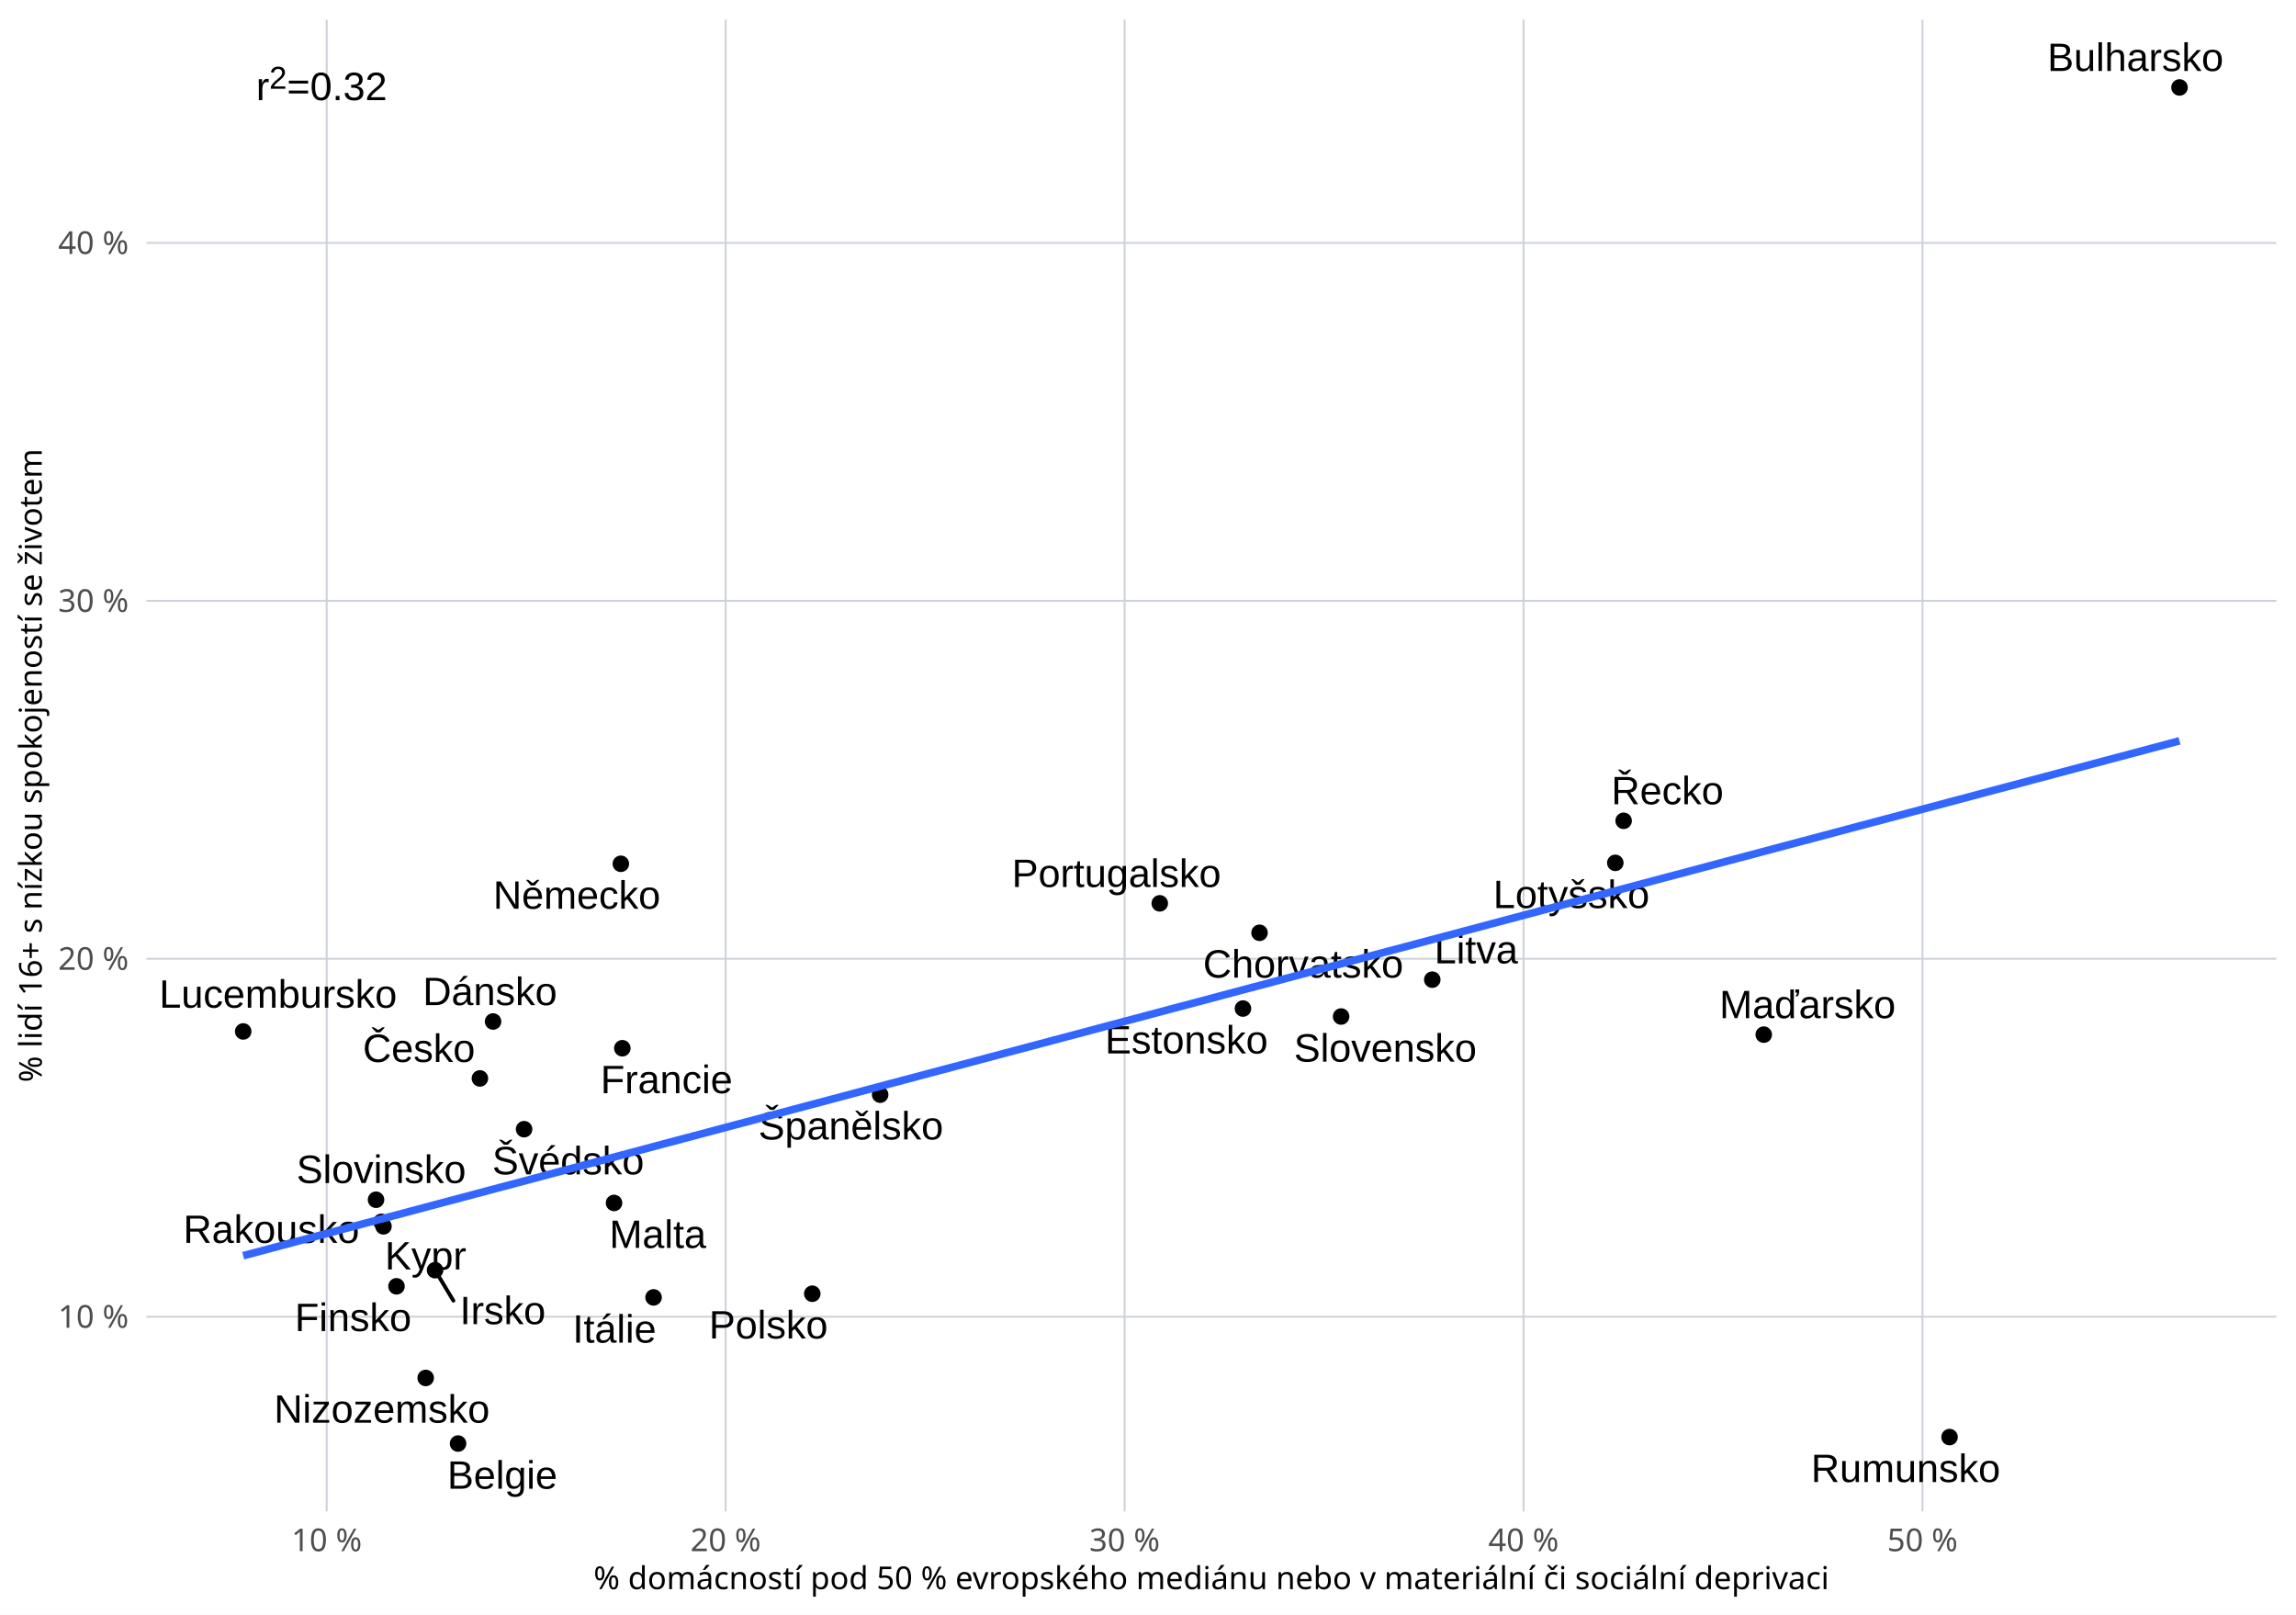
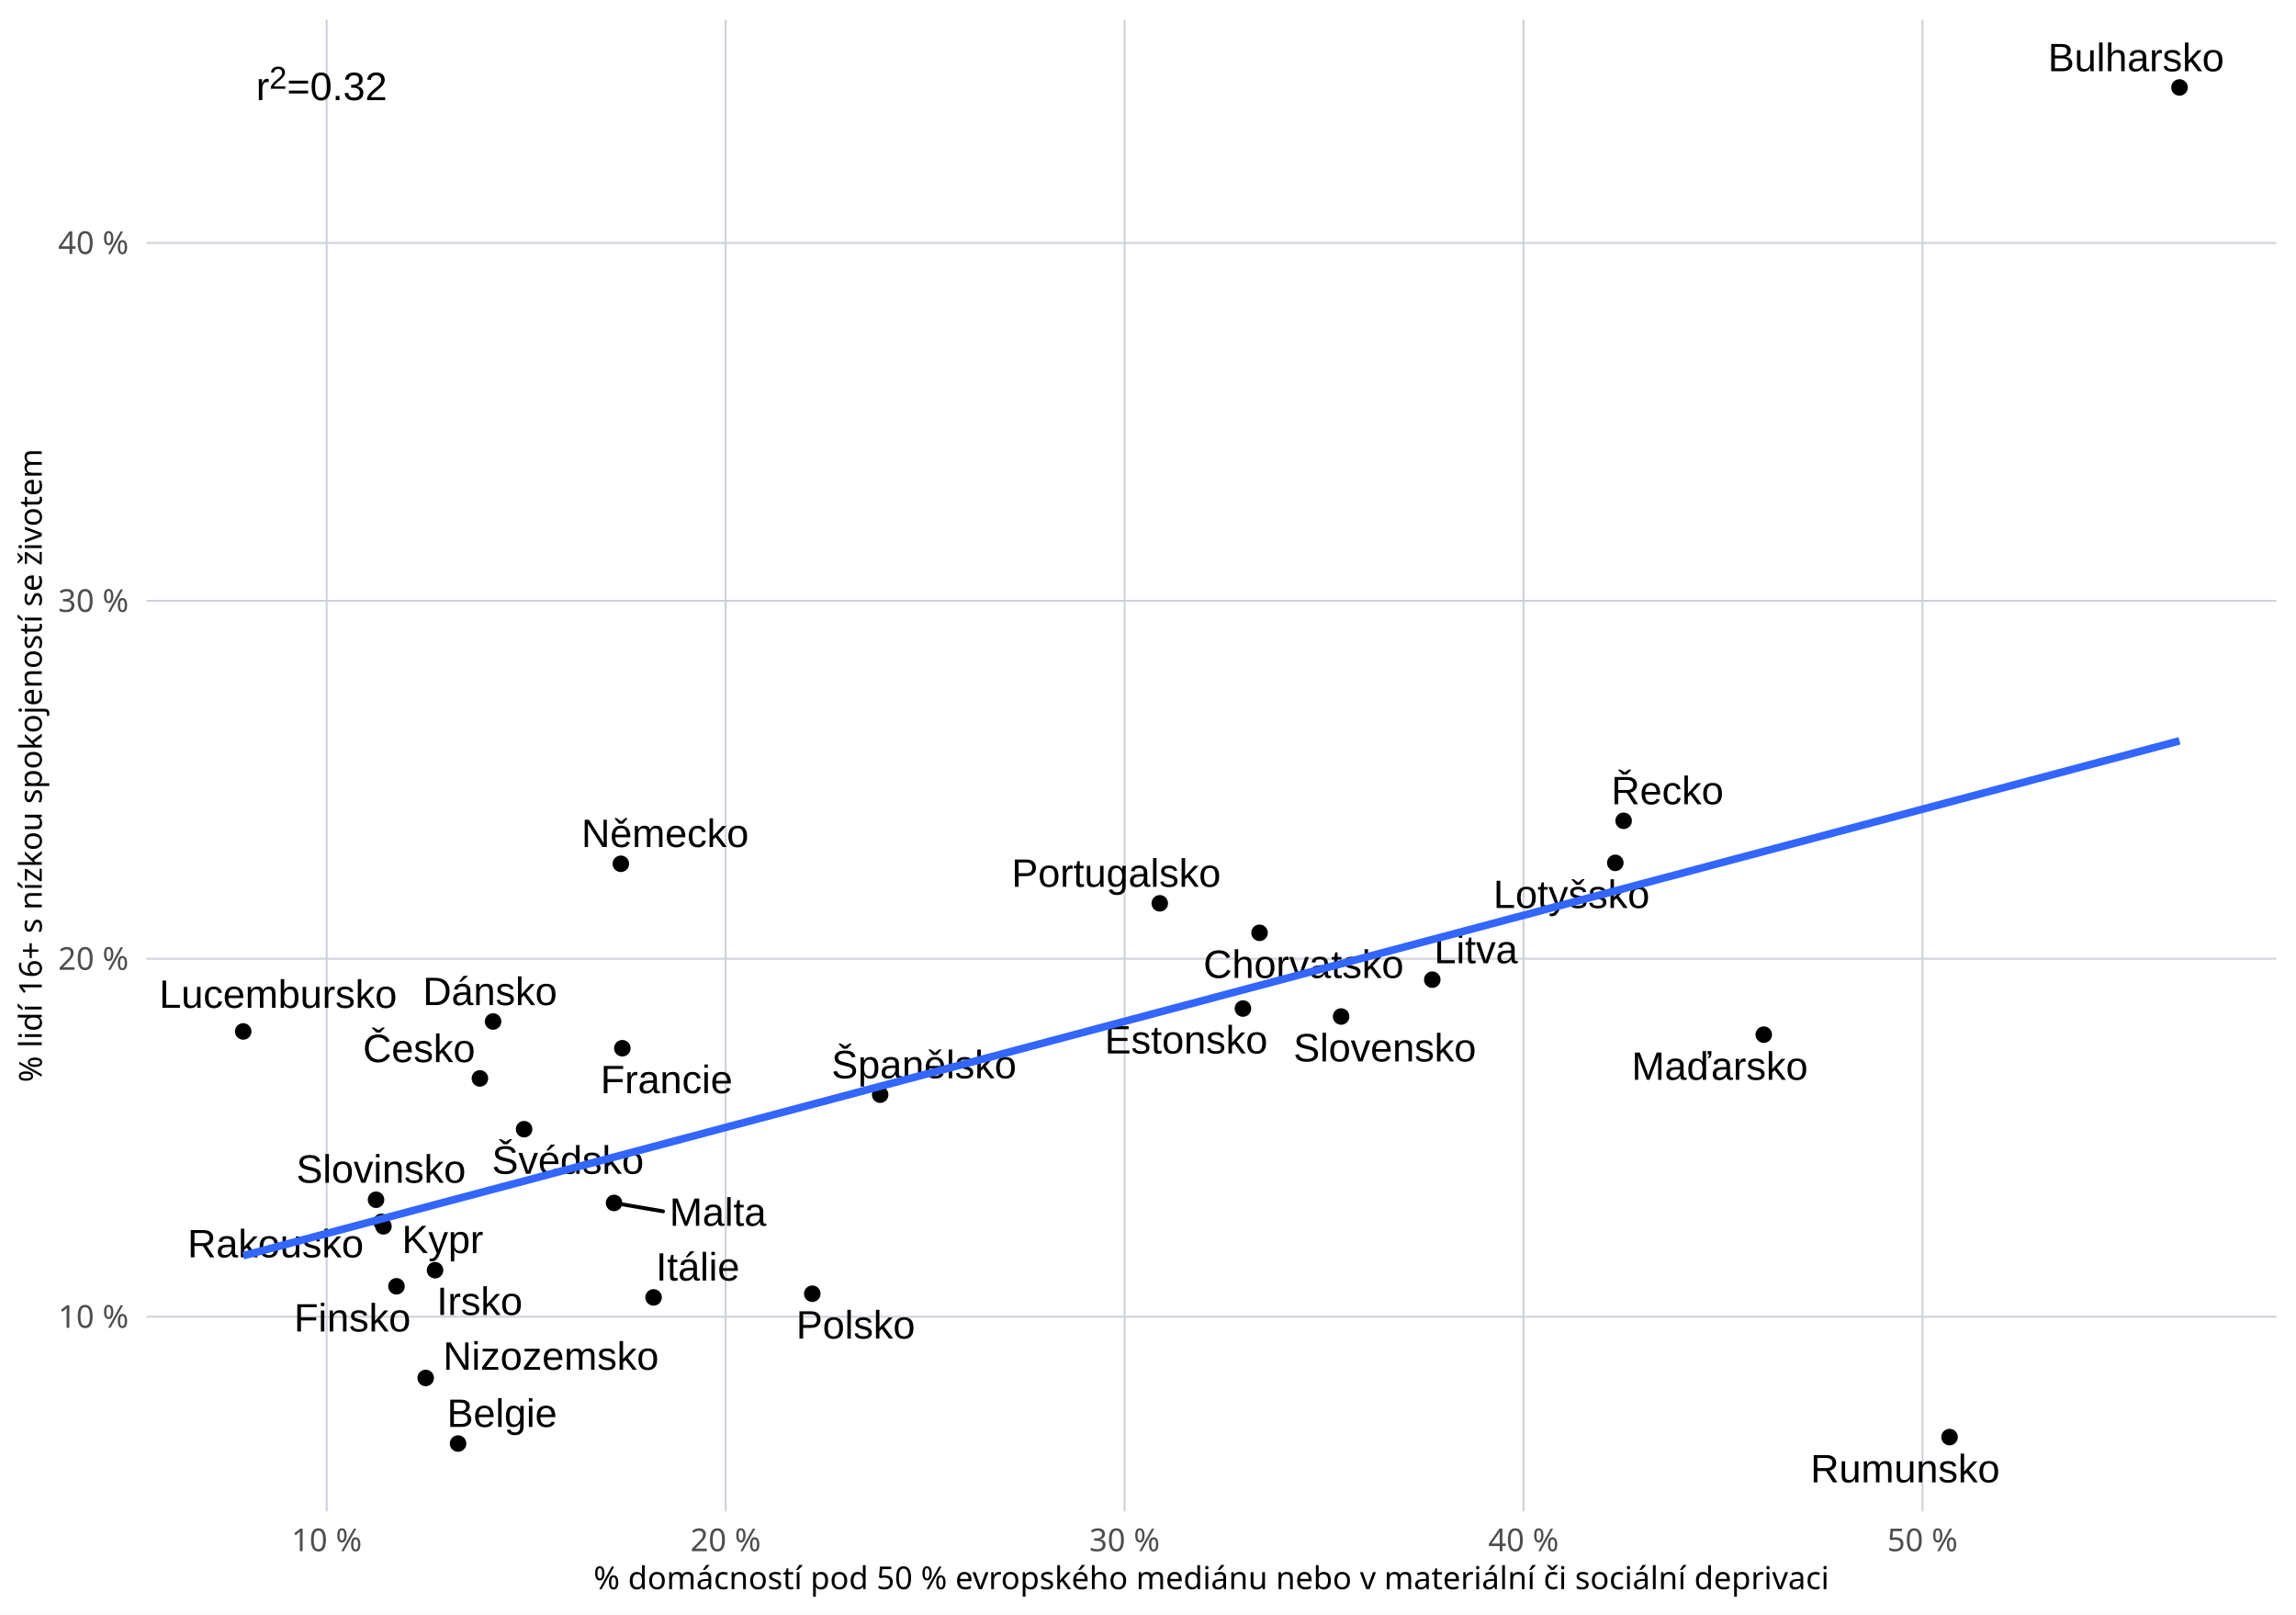
<svg xmlns="http://www.w3.org/2000/svg" class="svglite" width="640.00pt" height="450.00pt" viewBox="0 0 640.00 450.00">
  <defs>
    <style type="text/css">
    .svglite line, .svglite polyline, .svglite polygon, .svglite path, .svglite rect, .svglite circle {
      fill: none;
      stroke: #000000;
      stroke-linecap: round;
      stroke-linejoin: round;
      stroke-miterlimit: 10.00;
    }
    .svglite text {
      white-space: pre;
    }
  </style>
  </defs>
  <rect width="100%" height="100%" style="stroke: none; fill: #FFFFFF;" />
  <defs>
    <clipPath id="cpMC4wMHw2NDAuMDB8MC4wMHw0NTAuMDA=">
      <rect x="0.00" y="0.00" width="640.00" height="450.00" />
    </clipPath>
  </defs>
  <g clip-path="url(#cpMC4wMHw2NDAuMDB8MC4wMHw0NTAuMDA=)">
</g>
  <defs>
    <clipPath id="cpNDAuODF8NjM0LjUyfDUuNDh8NDIxLjE3">
      <rect x="40.81" y="5.48" width="593.71" height="415.69" />
    </clipPath>
  </defs>
  <g clip-path="url(#cpNDAuODF8NjM0LjUyfDUuNDh8NDIxLjE3)">
    <polyline points="40.81,366.92 634.52,366.92 " style="stroke-width: 0.53; stroke: #CDD1D9; stroke-linecap: butt;" />
    <polyline points="40.81,267.17 634.52,267.17 " style="stroke-width: 0.53; stroke: #CDD1D9; stroke-linecap: butt;" />
    <polyline points="40.81,167.43 634.52,167.43 " style="stroke-width: 0.53; stroke: #CDD1D9; stroke-linecap: butt;" />
    <polyline points="40.81,67.69 634.52,67.69 " style="stroke-width: 0.53; stroke: #CDD1D9; stroke-linecap: butt;" />
    <polyline points="91.06,421.17 91.06,5.48 " style="stroke-width: 0.53; stroke: #CDD1D9; stroke-linecap: butt;" />
    <polyline points="202.27,421.17 202.27,5.48 " style="stroke-width: 0.53; stroke: #CDD1D9; stroke-linecap: butt;" />
    <polyline points="313.48,421.17 313.48,5.48 " style="stroke-width: 0.53; stroke: #CDD1D9; stroke-linecap: butt;" />
    <polyline points="424.68,421.17 424.68,5.48 " style="stroke-width: 0.53; stroke: #CDD1D9; stroke-linecap: butt;" />
    <polyline points="535.89,421.17 535.89,5.48 " style="stroke-width: 0.53; stroke: #CDD1D9; stroke-linecap: butt;" />
    <circle cx="607.53" cy="24.37" r="1.95" style="stroke-width: 0.71; fill: #000000;" />
    <circle cx="491.64" cy="288.32" r="1.95" style="stroke-width: 0.71; fill: #000000;" />
    <circle cx="373.83" cy="283.27" r="1.95" style="stroke-width: 0.71; fill: #000000;" />
    <circle cx="452.58" cy="228.73" r="1.95" style="stroke-width: 0.71; fill: #000000;" />
    <circle cx="543.43" cy="400.47" r="1.95" style="stroke-width: 0.71; fill: #000000;" />
    <circle cx="351.09" cy="259.94" r="1.95" style="stroke-width: 0.71; fill: #000000;" />
    <circle cx="450.26" cy="240.45" r="1.95" style="stroke-width: 0.71; fill: #000000;" />
    <circle cx="399.24" cy="273.00" r="1.95" style="stroke-width: 0.71; fill: #000000;" />
    <circle cx="323.28" cy="251.73" r="1.95" style="stroke-width: 0.71; fill: #000000;" />
    <circle cx="346.47" cy="281.05" r="1.95" style="stroke-width: 0.71; fill: #000000;" />
    <circle cx="226.42" cy="360.52" r="1.95" style="stroke-width: 0.71; fill: #000000;" />
    <circle cx="133.77" cy="300.52" r="1.95" style="stroke-width: 0.71; fill: #000000;" />
    <circle cx="171.16" cy="335.22" r="1.95" style="stroke-width: 0.71; fill: #000000;" />
    <circle cx="106.89" cy="341.74" r="1.95" style="stroke-width: 0.71; fill: #000000;" />
    <circle cx="245.34" cy="305.05" r="1.95" style="stroke-width: 0.71; fill: #000000;" />
    <circle cx="104.82" cy="334.33" r="1.95" style="stroke-width: 0.71; fill: #000000;" />
    <circle cx="182.18" cy="361.54" r="1.95" style="stroke-width: 0.71; fill: #000000;" />
    <circle cx="173.47" cy="292.11" r="1.95" style="stroke-width: 0.71; fill: #000000;" />
    <circle cx="173.06" cy="240.71" r="1.95" style="stroke-width: 0.71; fill: #000000;" />
    <circle cx="146.09" cy="314.67" r="1.95" style="stroke-width: 0.71; fill: #000000;" />
    <circle cx="137.44" cy="284.66" r="1.95" style="stroke-width: 0.71; fill: #000000;" />
    <circle cx="127.68" cy="402.27" r="1.95" style="stroke-width: 0.71; fill: #000000;" />
    <circle cx="118.66" cy="383.99" r="1.95" style="stroke-width: 0.71; fill: #000000;" />
    <circle cx="110.52" cy="358.45" r="1.95" style="stroke-width: 0.71; fill: #000000;" />
    <circle cx="121.27" cy="353.96" r="1.95" style="stroke-width: 0.71; fill: #000000;" />
    <circle cx="106.32" cy="340.49" r="1.95" style="stroke-width: 0.71; fill: #000000;" />
    <circle cx="67.79" cy="287.43" r="1.95" style="stroke-width: 0.71; fill: #000000;" />
-     <line x1="126.38" y1="362.45" x2="121.80" y2="354.85" style="stroke-width: 1.07;" />
-     <text x="595.24" y="19.78" text-anchor="middle" style="font-size: 11.04px; font-family: &quot;Arial&quot;;" textLength="49.05px" lengthAdjust="spacingAndGlyphs">Bulharsko</text>
-     <text x="503.84" y="283.73" text-anchor="middle" style="font-size: 11.04px; font-family: &quot;Arial&quot;;" textLength="49.57px" lengthAdjust="spacingAndGlyphs">Maďarsko</text>
-     <text x="386.14" y="295.85" text-anchor="middle" style="font-size: 11.04px; font-family: &quot;Arial&quot;;" textLength="50.89px" lengthAdjust="spacingAndGlyphs">Slovensko</text>
+     <line x1="184.82" y1="337.56" x2="172.50" y2="335.45" style="stroke-width: 1.07;" />
+     <text x="595.41" y="19.85" text-anchor="middle" style="font-size: 11.04px; font-family: &quot;Arial&quot;;" textLength="49.05px" lengthAdjust="spacingAndGlyphs">Bulharsko</text>
+     <text x="479.38" y="300.91" text-anchor="middle" style="font-size: 11.04px; font-family: &quot;Arial&quot;;" textLength="49.57px" lengthAdjust="spacingAndGlyphs">Maďarsko</text>
+     <text x="386.00" y="295.79" text-anchor="middle" style="font-size: 11.04px; font-family: &quot;Arial&quot;;" textLength="50.89px" lengthAdjust="spacingAndGlyphs">Slovensko</text>
    <text x="464.79" y="224.12" text-anchor="middle" style="font-size: 11.04px; font-family: &quot;Arial&quot;;" textLength="31.26px" lengthAdjust="spacingAndGlyphs">Řecko</text>
-     <text x="531.20" y="412.99" text-anchor="middle" style="font-size: 11.04px; font-family: &quot;Arial&quot;;" textLength="52.72px" lengthAdjust="spacingAndGlyphs">Rumunsko</text>
-     <text x="363.26" y="272.43" text-anchor="middle" style="font-size: 11.04px; font-family: &quot;Arial&quot;;" textLength="55.79px" lengthAdjust="spacingAndGlyphs">Chorvatsko</text>
-     <text x="438.01" y="253.04" text-anchor="middle" style="font-size: 11.04px; font-family: &quot;Arial&quot;;" textLength="43.53px" lengthAdjust="spacingAndGlyphs">Lotyšsko</text>
-     <text x="411.47" y="268.45" text-anchor="middle" style="font-size: 11.04px; font-family: &quot;Arial&quot;;" textLength="23.30px" lengthAdjust="spacingAndGlyphs">Litva</text>
-     <text x="311.20" y="247.17" text-anchor="middle" style="font-size: 11.04px; font-family: &quot;Arial&quot;;" textLength="58.25px" lengthAdjust="spacingAndGlyphs">Portugalsko</text>
-     <text x="330.72" y="293.57" text-anchor="middle" style="font-size: 11.04px; font-family: &quot;Arial&quot;;" textLength="45.37px" lengthAdjust="spacingAndGlyphs">Estonsko</text>
-     <text x="214.19" y="372.99" text-anchor="middle" style="font-size: 11.04px; font-family: &quot;Arial&quot;;" textLength="33.11px" lengthAdjust="spacingAndGlyphs">Polsko</text>
-     <text x="116.78" y="295.94" text-anchor="middle" style="font-size: 11.04px; font-family: &quot;Arial&quot;;" textLength="31.26px" lengthAdjust="spacingAndGlyphs">Česko</text>
-     <text x="183.35" y="347.76" text-anchor="middle" style="font-size: 11.04px; font-family: &quot;Arial&quot;;" textLength="26.97px" lengthAdjust="spacingAndGlyphs">Malta</text>
-     <text x="118.64" y="353.76" text-anchor="middle" style="font-size: 11.04px; font-family: &quot;Arial&quot;;" textLength="22.68px" lengthAdjust="spacingAndGlyphs">Kypr</text>
-     <text x="237.17" y="317.53" text-anchor="middle" style="font-size: 11.04px; font-family: &quot;Arial&quot;;" textLength="51.51px" lengthAdjust="spacingAndGlyphs">Španělsko</text>
-     <text x="106.27" y="329.67" text-anchor="middle" style="font-size: 11.04px; font-family: &quot;Arial&quot;;" textLength="47.20px" lengthAdjust="spacingAndGlyphs">Slovinsko</text>
-     <text x="171.27" y="374.15" text-anchor="middle" style="font-size: 11.04px; font-family: &quot;Arial&quot;;" textLength="23.30px" lengthAdjust="spacingAndGlyphs">Itálie</text>
-     <text x="185.80" y="304.63" text-anchor="middle" style="font-size: 11.04px; font-family: &quot;Arial&quot;;" textLength="36.78px" lengthAdjust="spacingAndGlyphs">Francie</text>
-     <text x="160.78" y="253.23" text-anchor="middle" style="font-size: 11.04px; font-family: &quot;Arial&quot;;" textLength="46.58px" lengthAdjust="spacingAndGlyphs">Německo</text>
-     <text x="158.37" y="327.25" text-anchor="middle" style="font-size: 11.04px; font-family: &quot;Arial&quot;;" textLength="42.31px" lengthAdjust="spacingAndGlyphs">Švédsko</text>
-     <text x="136.57" y="280.09" text-anchor="middle" style="font-size: 11.04px; font-family: &quot;Arial&quot;;" textLength="37.40px" lengthAdjust="spacingAndGlyphs">Dánsko</text>
-     <text x="140.02" y="414.86" text-anchor="middle" style="font-size: 11.04px; font-family: &quot;Arial&quot;;" textLength="30.66px" lengthAdjust="spacingAndGlyphs">Belgie</text>
-     <text x="106.44" y="396.45" text-anchor="middle" style="font-size: 11.04px; font-family: &quot;Arial&quot;;" textLength="60.06px" lengthAdjust="spacingAndGlyphs">Nizozemsko</text>
-     <text x="98.43" y="370.93" text-anchor="middle" style="font-size: 11.04px; font-family: &quot;Arial&quot;;" textLength="32.49px" lengthAdjust="spacingAndGlyphs">Finsko</text>
-     <text x="140.13" y="369.00" text-anchor="middle" style="font-size: 11.04px; font-family: &quot;Arial&quot;;" textLength="23.90px" lengthAdjust="spacingAndGlyphs">Irsko</text>
-     <text x="75.62" y="346.36" text-anchor="middle" style="font-size: 11.04px; font-family: &quot;Arial&quot;;" textLength="49.05px" lengthAdjust="spacingAndGlyphs">Rakousko</text>
-     <text x="77.51" y="280.81" text-anchor="middle" style="font-size: 11.04px; font-family: &quot;Arial&quot;;" textLength="66.21px" lengthAdjust="spacingAndGlyphs">Lucembursko</text>
+     <text x="531.05" y="413.08" text-anchor="middle" style="font-size: 11.04px; font-family: &quot;Arial&quot;;" textLength="52.72px" lengthAdjust="spacingAndGlyphs">Rumunsko</text>
+     <text x="363.36" y="272.52" text-anchor="middle" style="font-size: 11.04px; font-family: &quot;Arial&quot;;" textLength="55.79px" lengthAdjust="spacingAndGlyphs">Chorvatsko</text>
+     <text x="438.05" y="253.03" text-anchor="middle" style="font-size: 11.04px; font-family: &quot;Arial&quot;;" textLength="43.53px" lengthAdjust="spacingAndGlyphs">Lotyšsko</text>
+     <text x="411.41" y="268.42" text-anchor="middle" style="font-size: 11.04px; font-family: &quot;Arial&quot;;" textLength="23.30px" lengthAdjust="spacingAndGlyphs">Litva</text>
+     <text x="311.14" y="247.12" text-anchor="middle" style="font-size: 11.04px; font-family: &quot;Arial&quot;;" textLength="58.25px" lengthAdjust="spacingAndGlyphs">Portugalsko</text>
+     <text x="330.64" y="293.56" text-anchor="middle" style="font-size: 11.04px; font-family: &quot;Arial&quot;;" textLength="45.37px" lengthAdjust="spacingAndGlyphs">Estonsko</text>
+     <text x="238.51" y="373.01" text-anchor="middle" style="font-size: 11.04px; font-family: &quot;Arial&quot;;" textLength="33.11px" lengthAdjust="spacingAndGlyphs">Polsko</text>
+     <text x="116.81" y="295.98" text-anchor="middle" style="font-size: 11.04px; font-family: &quot;Arial&quot;;" textLength="31.26px" lengthAdjust="spacingAndGlyphs">Česko</text>
+     <text x="200.11" y="341.59" text-anchor="middle" style="font-size: 11.04px; font-family: &quot;Arial&quot;;" textLength="26.97px" lengthAdjust="spacingAndGlyphs">Malta</text>
+     <text x="123.38" y="349.20" text-anchor="middle" style="font-size: 11.04px; font-family: &quot;Arial&quot;;" textLength="22.68px" lengthAdjust="spacingAndGlyphs">Kypr</text>
+     <text x="257.56" y="300.48" text-anchor="middle" style="font-size: 11.04px; font-family: &quot;Arial&quot;;" textLength="51.51px" lengthAdjust="spacingAndGlyphs">Španělsko</text>
+     <text x="106.22" y="329.59" text-anchor="middle" style="font-size: 11.04px; font-family: &quot;Arial&quot;;" textLength="47.20px" lengthAdjust="spacingAndGlyphs">Slovinsko</text>
+     <text x="194.50" y="356.84" text-anchor="middle" style="font-size: 11.04px; font-family: &quot;Arial&quot;;" textLength="23.30px" lengthAdjust="spacingAndGlyphs">Itálie</text>
+     <text x="185.80" y="304.64" text-anchor="middle" style="font-size: 11.04px; font-family: &quot;Arial&quot;;" textLength="36.78px" lengthAdjust="spacingAndGlyphs">Francie</text>
+     <text x="185.39" y="236.03" text-anchor="middle" style="font-size: 11.04px; font-family: &quot;Arial&quot;;" textLength="46.58px" lengthAdjust="spacingAndGlyphs">Německo</text>
+     <text x="158.29" y="327.10" text-anchor="middle" style="font-size: 11.04px; font-family: &quot;Arial&quot;;" textLength="42.31px" lengthAdjust="spacingAndGlyphs">Švédsko</text>
+     <text x="136.58" y="280.08" text-anchor="middle" style="font-size: 11.04px; font-family: &quot;Arial&quot;;" textLength="37.40px" lengthAdjust="spacingAndGlyphs">Dánsko</text>
+     <text x="139.94" y="397.63" text-anchor="middle" style="font-size: 11.04px; font-family: &quot;Arial&quot;;" textLength="30.66px" lengthAdjust="spacingAndGlyphs">Belgie</text>
+     <text x="153.56" y="381.70" text-anchor="middle" style="font-size: 11.04px; font-family: &quot;Arial&quot;;" textLength="60.06px" lengthAdjust="spacingAndGlyphs">Nizozemsko</text>
+     <text x="98.22" y="371.04" text-anchor="middle" style="font-size: 11.04px; font-family: &quot;Arial&quot;;" textLength="32.49px" lengthAdjust="spacingAndGlyphs">Finsko</text>
+     <text x="133.69" y="366.43" text-anchor="middle" style="font-size: 11.04px; font-family: &quot;Arial&quot;;" textLength="23.90px" lengthAdjust="spacingAndGlyphs">Irsko</text>
+     <text x="76.82" y="350.38" text-anchor="middle" style="font-size: 11.04px; font-family: &quot;Arial&quot;;" textLength="49.05px" lengthAdjust="spacingAndGlyphs">Rakousko</text>
+     <text x="77.51" y="280.85" text-anchor="middle" style="font-size: 11.04px; font-family: &quot;Arial&quot;;" textLength="66.21px" lengthAdjust="spacingAndGlyphs">Lucembursko</text>
    <polyline points="67.79,349.92 74.63,348.11 81.46,346.29 88.29,344.47 95.12,342.66 101.95,340.84 108.79,339.03 115.62,337.21 122.45,335.39 129.28,333.58 136.11,331.76 142.95,329.95 149.78,328.13 156.61,326.31 163.44,324.50 170.28,322.68 177.11,320.87 183.94,319.05 190.77,317.23 197.60,315.42 204.44,313.60 211.27,311.79 218.10,309.97 224.93,308.15 231.76,306.34 238.60,304.52 245.43,302.70 252.26,300.89 259.09,299.07 265.93,297.26 272.76,295.44 279.59,293.62 286.42,291.81 293.25,289.99 300.09,288.18 306.92,286.36 313.75,284.54 320.58,282.73 327.41,280.91 334.25,279.10 341.08,277.28 347.91,275.46 354.74,273.65 361.58,271.83 368.41,270.02 375.24,268.20 382.07,266.38 388.90,264.57 395.74,262.75 402.57,260.94 409.40,259.12 416.23,257.30 423.07,255.49 429.90,253.67 436.73,251.86 443.56,250.04 450.39,248.22 457.23,246.41 464.06,244.59 470.89,242.78 477.72,240.96 484.55,239.14 491.39,237.33 498.22,235.51 505.05,233.70 511.88,231.88 518.72,230.06 525.55,228.25 532.38,226.43 539.21,224.62 546.04,222.80 552.88,220.98 559.71,219.17 566.54,217.35 573.37,215.54 580.20,213.72 587.04,211.90 593.87,210.09 600.70,208.27 607.53,206.45 " style="stroke-width: 2.13; stroke: #3366FF; stroke-linecap: butt;" />
    <text x="71.39" y="27.91" style="font-size: 11.04px; font-family: &quot;Arial&quot;;" textLength="3.67px" lengthAdjust="spacingAndGlyphs">r</text>
    <text x="75.06" y="24.74" style="font-size: 8.83px; font-family: &quot;Arial&quot;;" textLength="4.91px" lengthAdjust="spacingAndGlyphs">2</text>
    <text x="79.98" y="27.91" style="font-size: 11.04px; font-family: &quot;Arial&quot;;" textLength="27.91px" lengthAdjust="spacingAndGlyphs">=0.32</text>
  </g>
  <g clip-path="url(#cpMC4wMHw2NDAuMDB8MC4wMHw0NTAuMDA=)">
    <text x="35.87" y="370.00" text-anchor="end" style="font-size: 8.80px;fill: #4D4D4D; font-family: &quot;Haffer&quot;;" textLength="17.61px" lengthAdjust="spacingAndGlyphs">10 %</text>
    <text x="35.87" y="270.26" text-anchor="end" style="font-size: 8.80px;fill: #4D4D4D; font-family: &quot;Haffer&quot;;" textLength="19.32px" lengthAdjust="spacingAndGlyphs">20 %</text>
    <text x="35.87" y="170.51" text-anchor="end" style="font-size: 8.80px;fill: #4D4D4D; font-family: &quot;Haffer&quot;;" textLength="19.42px" lengthAdjust="spacingAndGlyphs">30 %</text>
    <text x="35.87" y="70.77" text-anchor="end" style="font-size: 8.80px;fill: #4D4D4D; font-family: &quot;Haffer&quot;;" textLength="19.81px" lengthAdjust="spacingAndGlyphs">40 %</text>
    <text x="91.06" y="432.26" text-anchor="middle" style="font-size: 8.80px;fill: #4D4D4D; font-family: &quot;Haffer&quot;;" textLength="17.61px" lengthAdjust="spacingAndGlyphs">10 %</text>
    <text x="202.27" y="432.26" text-anchor="middle" style="font-size: 8.80px;fill: #4D4D4D; font-family: &quot;Haffer&quot;;" textLength="19.32px" lengthAdjust="spacingAndGlyphs">20 %</text>
    <text x="313.48" y="432.26" text-anchor="middle" style="font-size: 8.80px;fill: #4D4D4D; font-family: &quot;Haffer&quot;;" textLength="19.42px" lengthAdjust="spacingAndGlyphs">30 %</text>
    <text x="424.68" y="432.26" text-anchor="middle" style="font-size: 8.80px;fill: #4D4D4D; font-family: &quot;Haffer&quot;;" textLength="19.81px" lengthAdjust="spacingAndGlyphs">40 %</text>
    <text x="535.89" y="432.26" text-anchor="middle" style="font-size: 8.80px;fill: #4D4D4D; font-family: &quot;Haffer&quot;;" textLength="19.40px" lengthAdjust="spacingAndGlyphs">50 %</text>
-     <text x="337.66" y="442.84" text-anchor="middle" style="font-size: 8.80px; font-family: &quot;Haffer&quot;;" textLength="333.78px" lengthAdjust="spacingAndGlyphs">% domácností pod 50 % evropského mediánu nebo v materiální či sociální deprivaci</text>
+     <text x="337.66" y="442.84" text-anchor="middle" style="font-size: 8.80px; font-family: &quot;Haffer&quot;;" textLength="333.80px" lengthAdjust="spacingAndGlyphs">% domácností pod 50 % evropského mediánu nebo v materiální či sociální deprivaci</text>
    <text transform="translate(11.64,213.32) rotate(-90)" text-anchor="middle" style="font-size: 8.80px; font-family: &quot;Haffer&quot;;" textLength="165.41px" lengthAdjust="spacingAndGlyphs">% lidí 16+ s nízkou spokojeností se životem</text>
  </g>
</svg>
